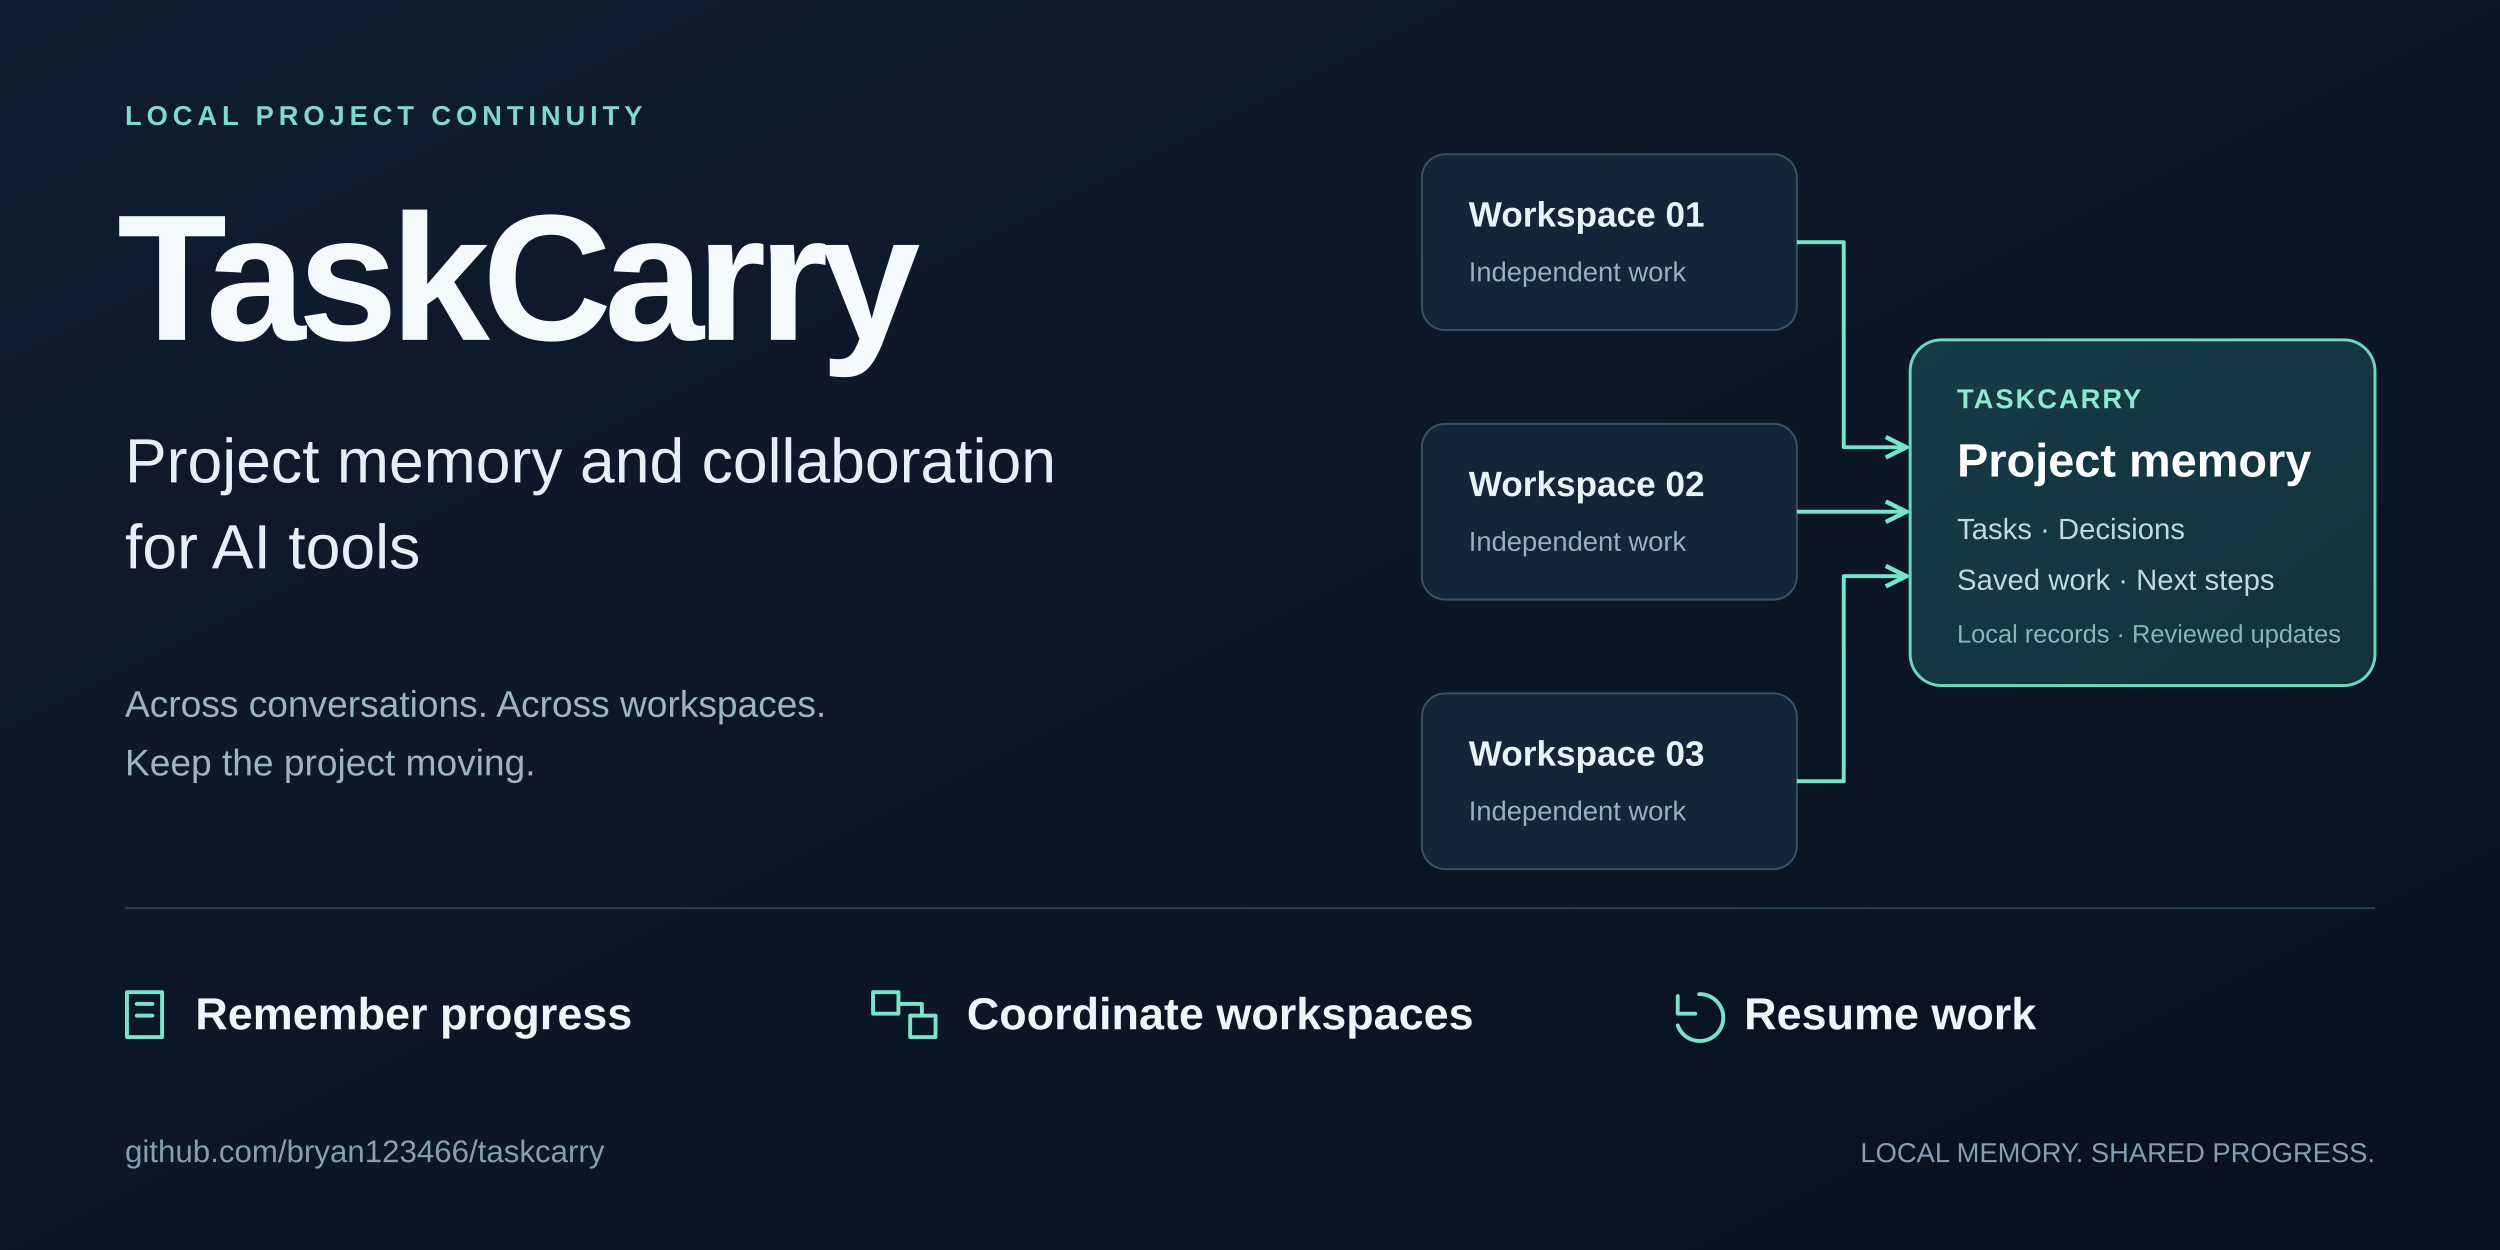
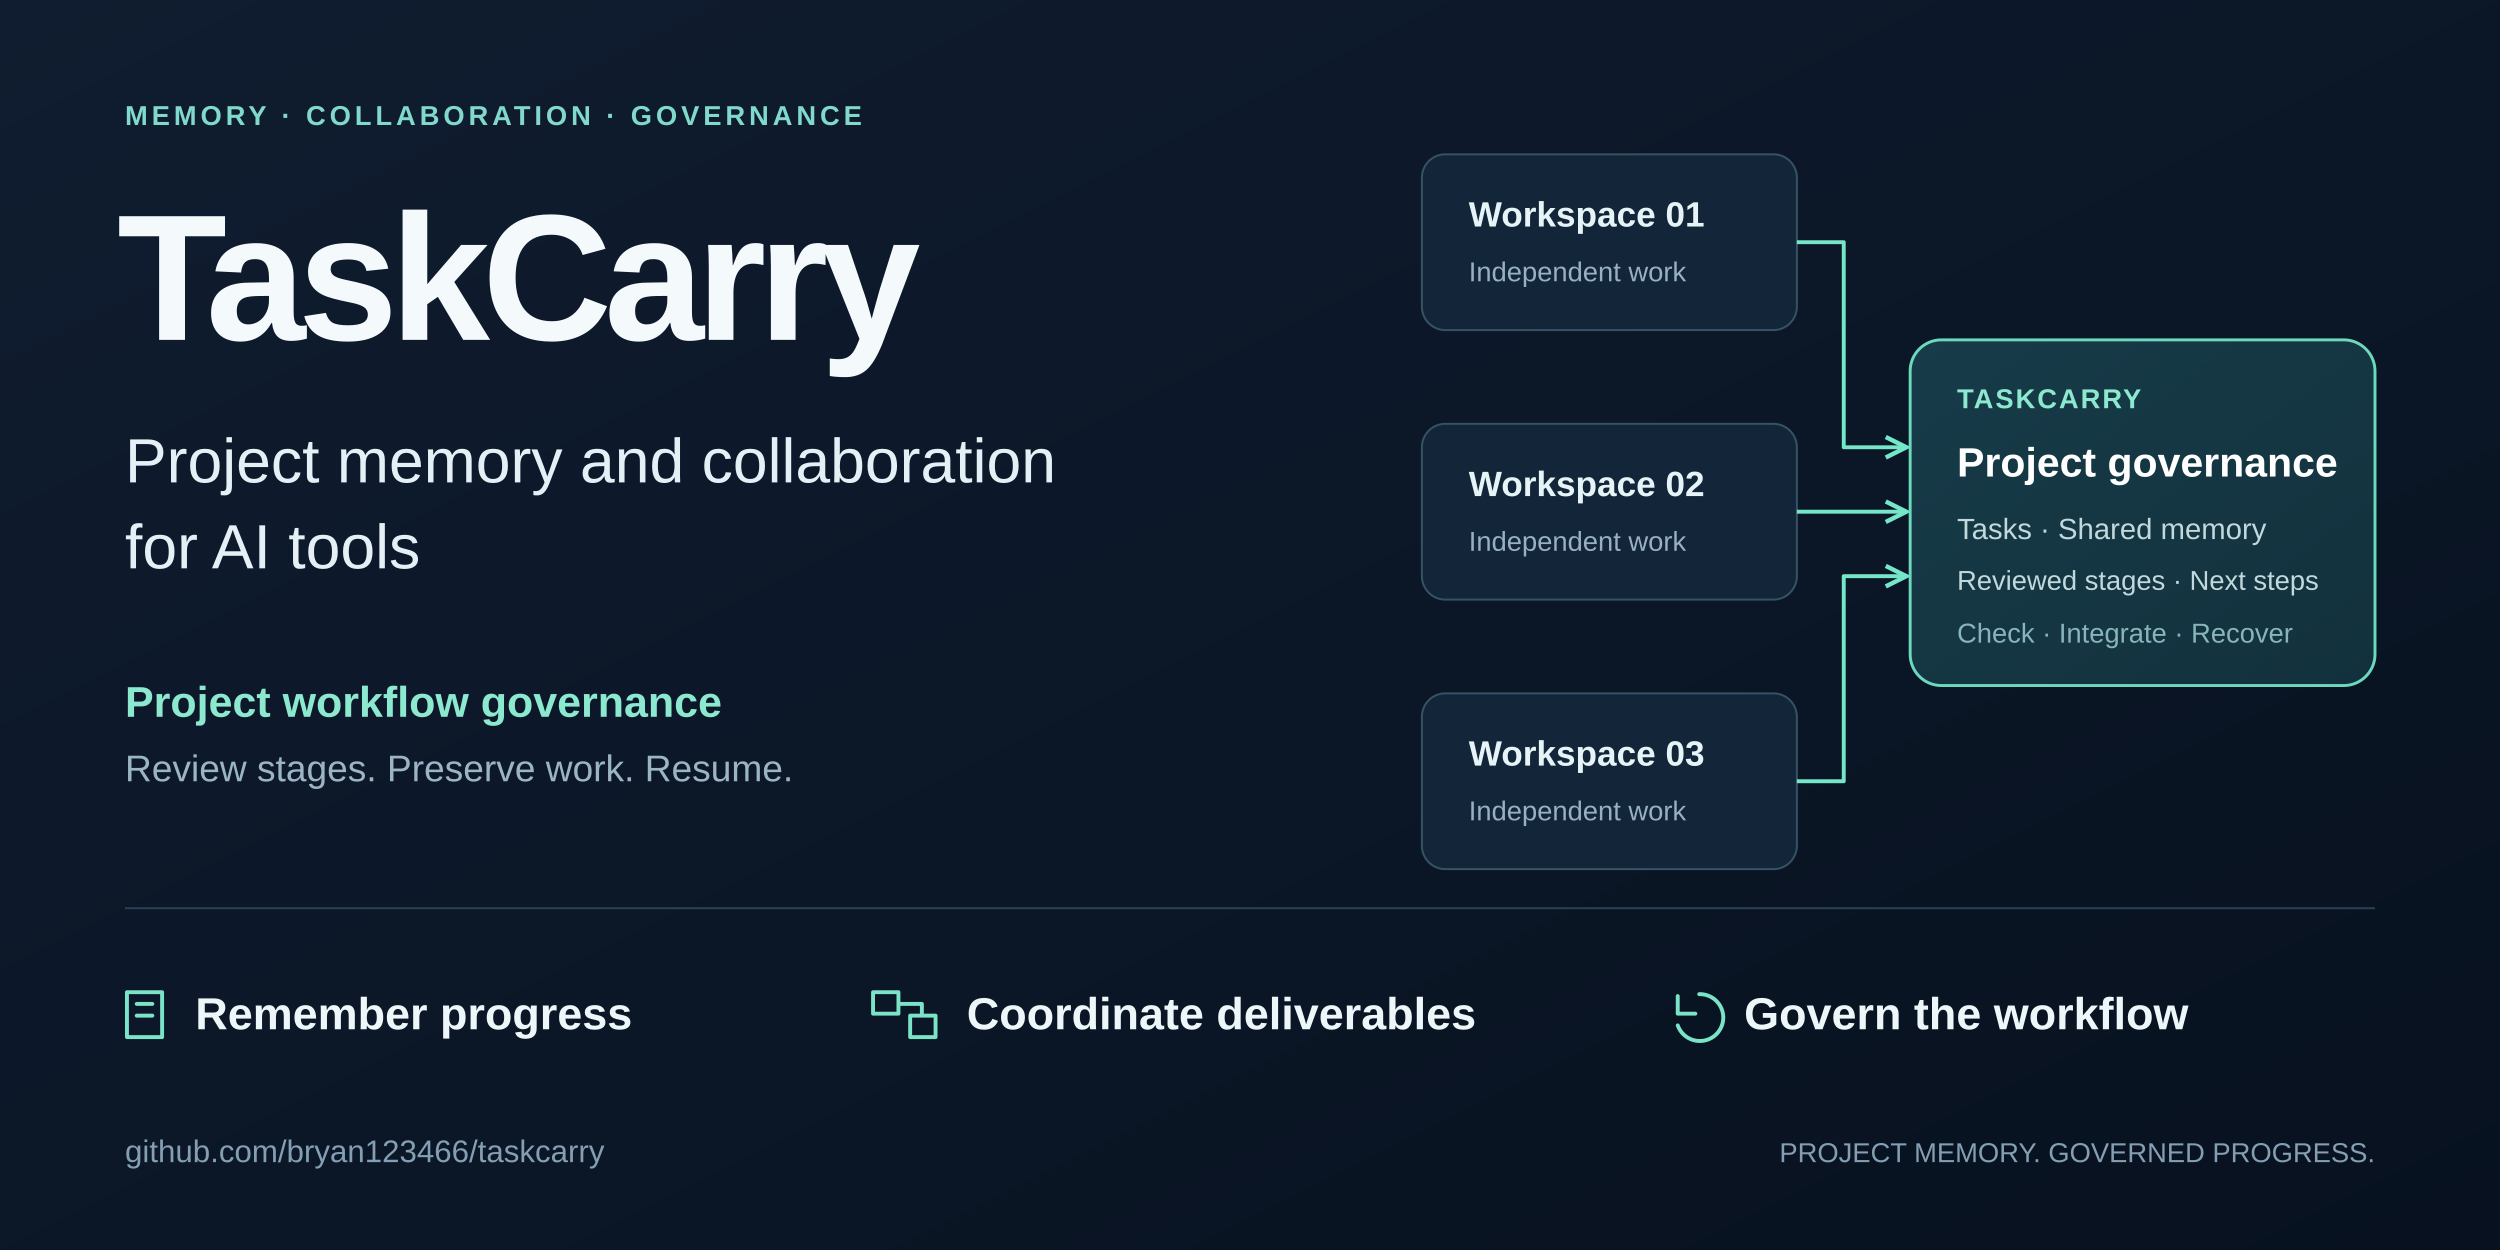
<svg xmlns="http://www.w3.org/2000/svg" width="1280" height="640" viewBox="0 0 1280 640" role="img" aria-labelledby="title description">
  <defs>
    <linearGradient id="background" x1="0" y1="0" x2="1" y2="1">
      <stop stop-color="#101d30" />
      <stop offset="1" stop-color="#07111f" />
    </linearGradient>
    <linearGradient id="hub" x1="0" y1="0" x2="1" y2="1">
      <stop stop-color="#173b49" />
      <stop offset="1" stop-color="#12313c" />
    </linearGradient>
    <marker id="tip" viewBox="0 0 8 8" markerWidth="7" markerHeight="7" refX="7" refY="4" orient="auto">
      <path d="M1 1L7 4L1 7" fill="none" stroke="#75e6c8" stroke-width="1.3" />
    </marker>
  </defs>
  <rect width="1280" height="640" fill="url(#background)" />
  <path d="M64 465H1216" stroke="#294253" />
  <g font-family="Segoe UI, Arial, sans-serif">
-     <text x="64" y="64" fill="#80d9ca" font-size="14" font-weight="600" letter-spacing="2.5">LOCAL PROJECT CONTINUITY</text>
+     <text x="64" y="64" fill="#80d9ca" font-size="14" font-weight="600" letter-spacing="2">MEMORY · COLLABORATION · GOVERNANCE</text>
    <text x="60" y="174" fill="#f4fafc" font-size="92" font-weight="700" letter-spacing="-4">TaskCarry</text>
    <text x="64" y="247" fill="#e5f0f6" font-size="32">Project memory and collaboration</text>
    <text x="64" y="291" fill="#e5f0f6" font-size="32">for AI tools</text>
-     <text x="64" y="367" fill="#9cb5c5" font-size="19">Across conversations. Across workspaces.</text>
-     <text x="64" y="397" fill="#9cb5c5" font-size="19">Keep the project moving.</text>
+     <text x="64" y="367" fill="#8ce9cf" font-size="22" font-weight="600">Project workflow governance</text>
+     <text x="64" y="400" fill="#9cb5c5" font-size="19">Review stages. Preserve work. Resume.</text>
    <g fill="#132639" stroke="#365365">
      <rect x="728" y="79" width="192" height="90" rx="12" />
      <rect x="728" y="217" width="192" height="90" rx="12" />
      <rect x="728" y="355" width="192" height="90" rx="12" />
    </g>
    <g fill="#e7f4f7" font-size="18" font-weight="600">
      <text x="752" y="116">Workspace 01</text>
      <text x="752" y="254">Workspace 02</text>
      <text x="752" y="392">Workspace 03</text>
    </g>
    <g fill="#98b1c0" font-size="14">
      <text x="752" y="144">Independent work</text>
      <text x="752" y="282">Independent work</text>
      <text x="752" y="420">Independent work</text>
    </g>
    <g stroke="#75e6c8" stroke-width="2" stroke-linejoin="round" fill="none" marker-end="url(#tip)">
      <path d="M920 124H944V229H976" />
      <path d="M920 262H976" />
      <path d="M920 400H944V295H976" />
    </g>
    <rect x="978" y="174" width="238" height="177" rx="16" fill="url(#hub)" stroke="#6cd9bd" stroke-width="1.5" />
    <text x="1002" y="209" fill="#8ce9cf" font-size="14" font-weight="600" letter-spacing="1">TASKCARRY</text>
-     <text x="1002" y="244" fill="#ffffff" font-size="24" font-weight="650">Project memory</text>
-     <text x="1002" y="276" fill="#c1d9dd" font-size="15">Tasks · Decisions</text>
-     <text x="1002" y="302" fill="#c1d9dd" font-size="15">Saved work · Next steps</text>
-     <text x="1002" y="329" fill="#88b5bc" font-size="13">Local records · Reviewed updates</text>
+     <text x="1002" y="244" fill="#ffffff" font-size="21" font-weight="650">Project governance</text>
+     <text x="1002" y="276" fill="#c1d9dd" font-size="15">Tasks · Shared memory</text>
+     <text x="1002" y="302" fill="#c1d9dd" font-size="14">Reviewed stages · Next steps</text>
+     <text x="1002" y="329" fill="#88b5bc" font-size="14">Check · Integrate · Recover</text>
    <g fill="none" stroke="#7be3c7" stroke-width="2" stroke-linecap="round" stroke-linejoin="round">
      <path d="M65 508H83V531H65ZM70 514H78M70 520H78" />
      <path d="M447 508H460V519H447ZM466 520H479V531H466ZM460 514H472V520" />
      <path d="M870 509A12 12 0 1 1 859 525M859 510V519H868" />
    </g>
    <g fill="#edf7fa" font-size="23" font-weight="600">
      <text x="100" y="527">Remember progress</text>
-       <text x="495" y="527">Coordinate workspaces</text>
-       <text x="893" y="527">Resume work</text>
+       <text x="495" y="527">Coordinate deliverables</text>
+       <text x="893" y="527">Govern the workflow</text>
    </g>
    <text x="64" y="595" fill="#849fb3" font-size="16">github.com/bryan123466/taskcarry</text>
-     <text x="1216" y="595" text-anchor="end" fill="#849fb3" font-size="14">LOCAL MEMORY. SHARED PROGRESS.</text>
+     <text x="1216" y="595" text-anchor="end" fill="#849fb3" font-size="14">PROJECT MEMORY. GOVERNED PROGRESS.</text>
  </g>
</svg>
